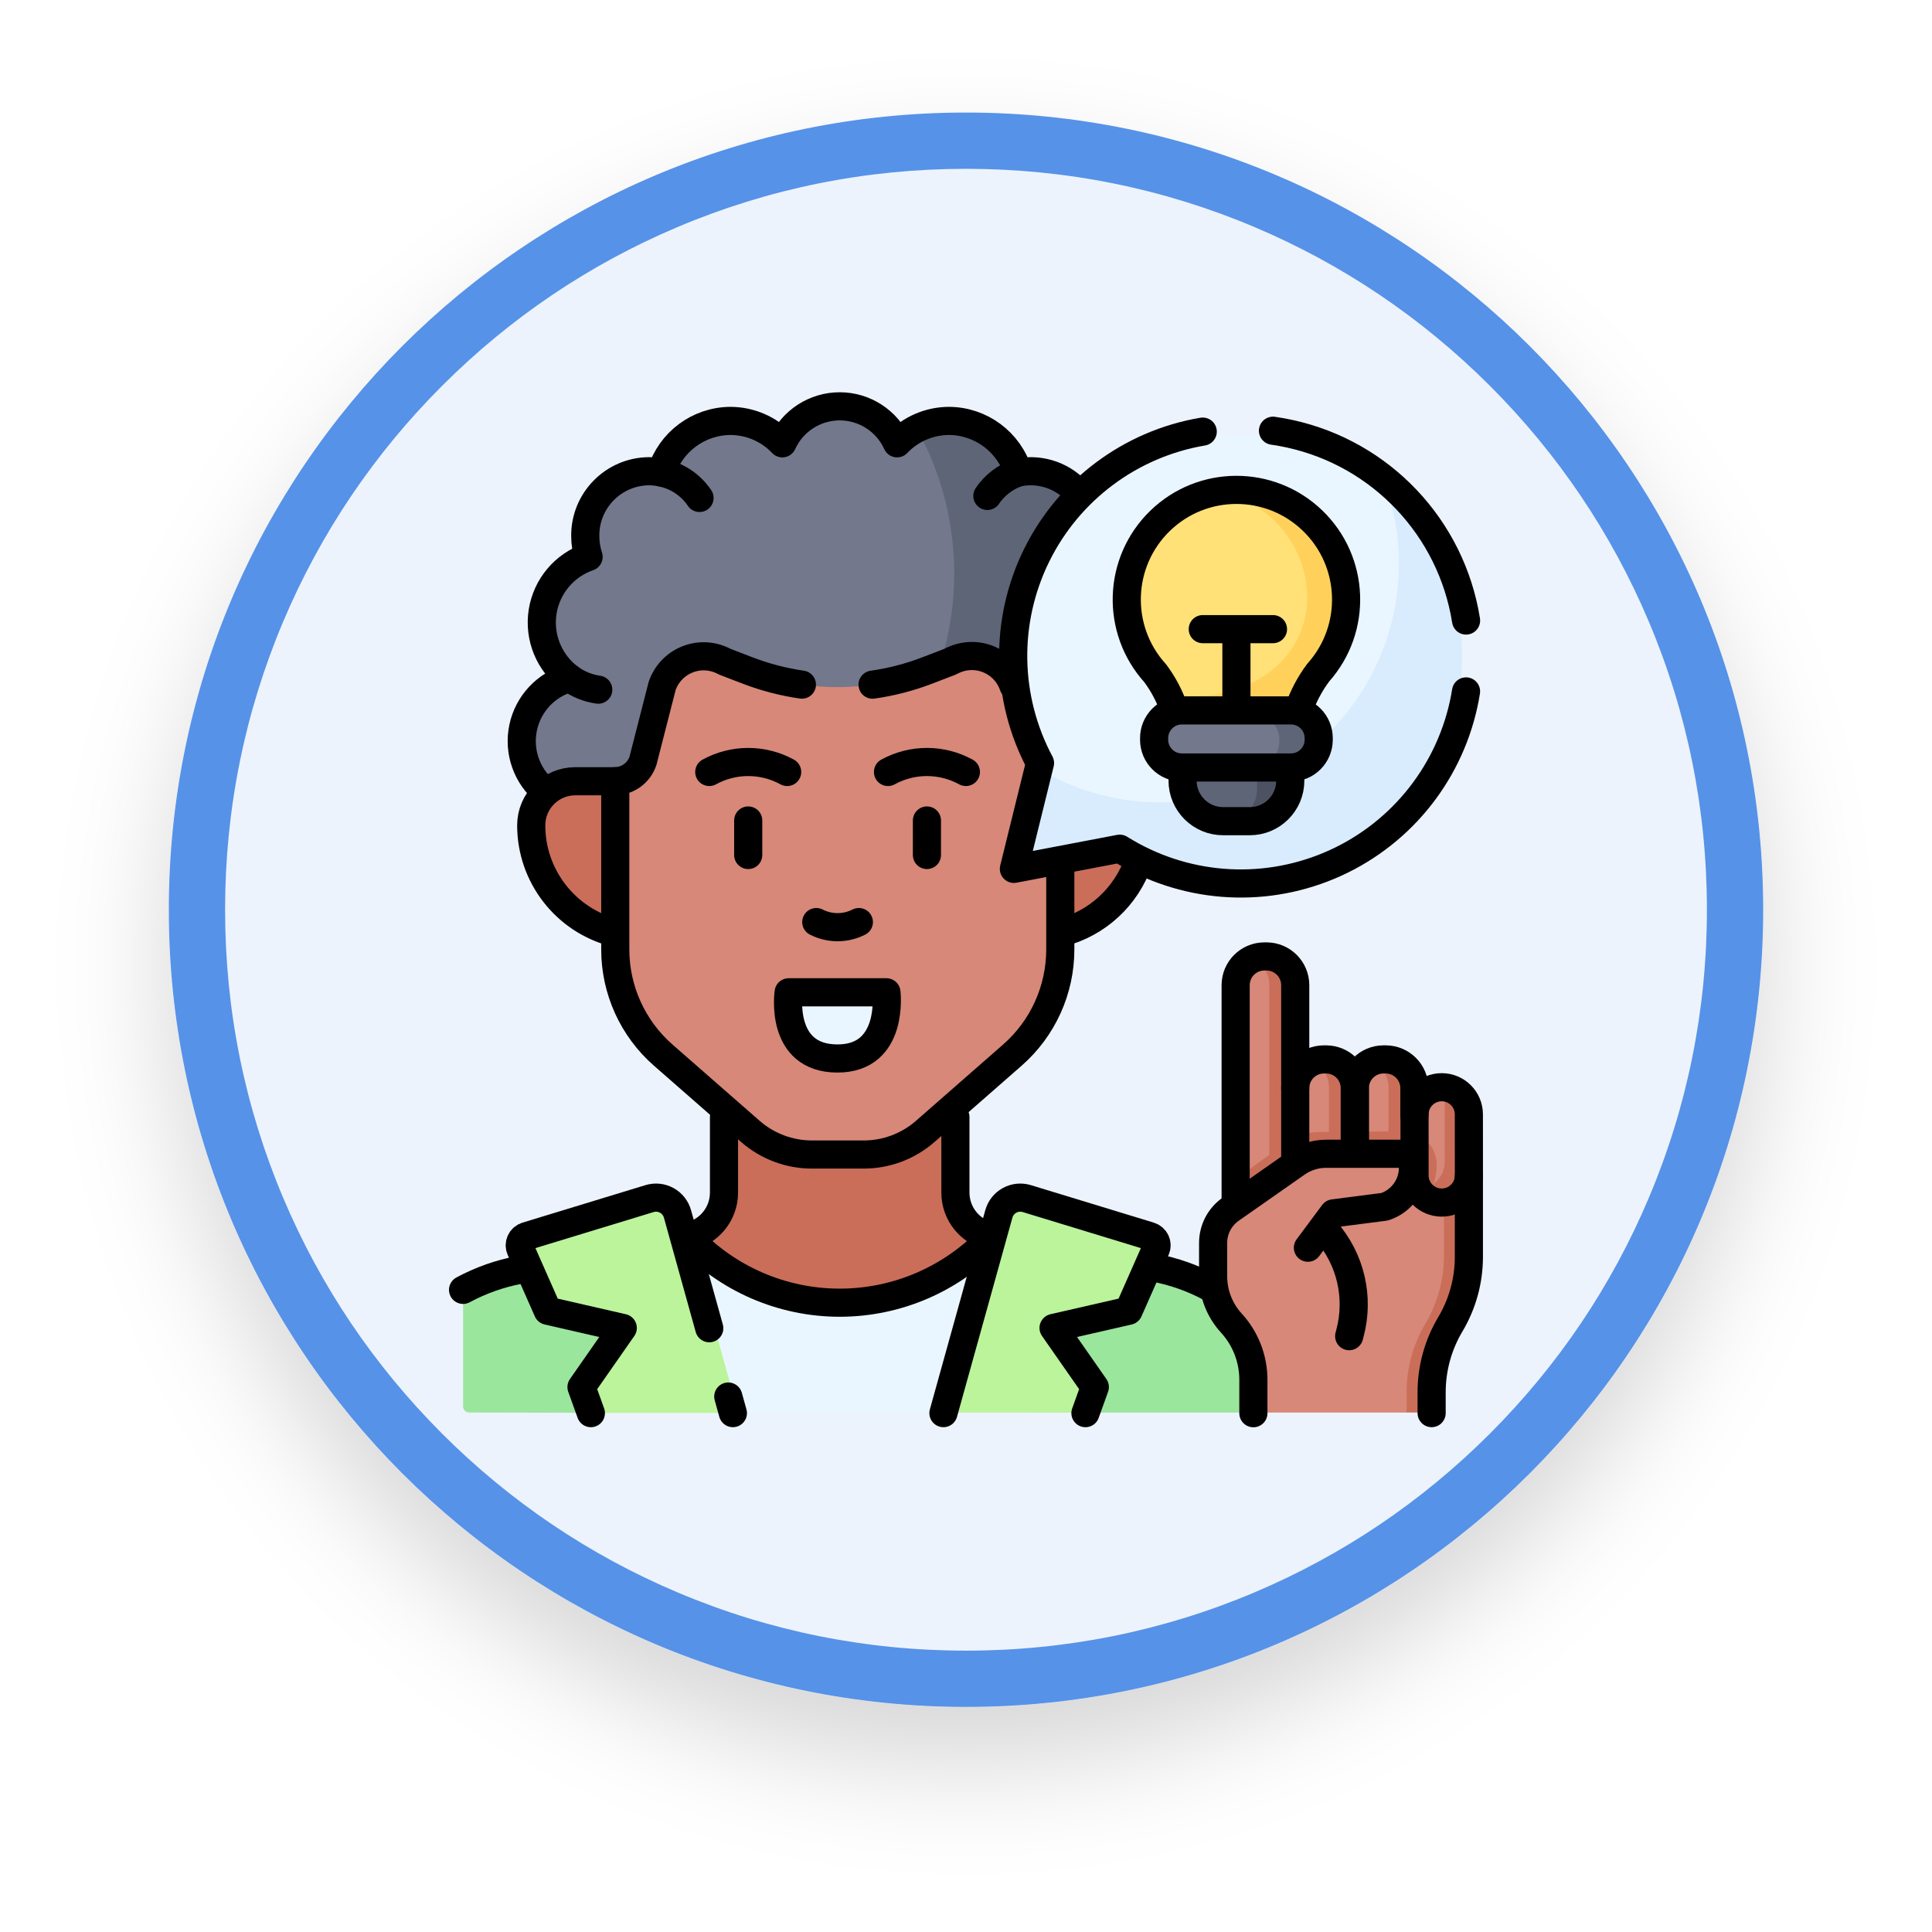
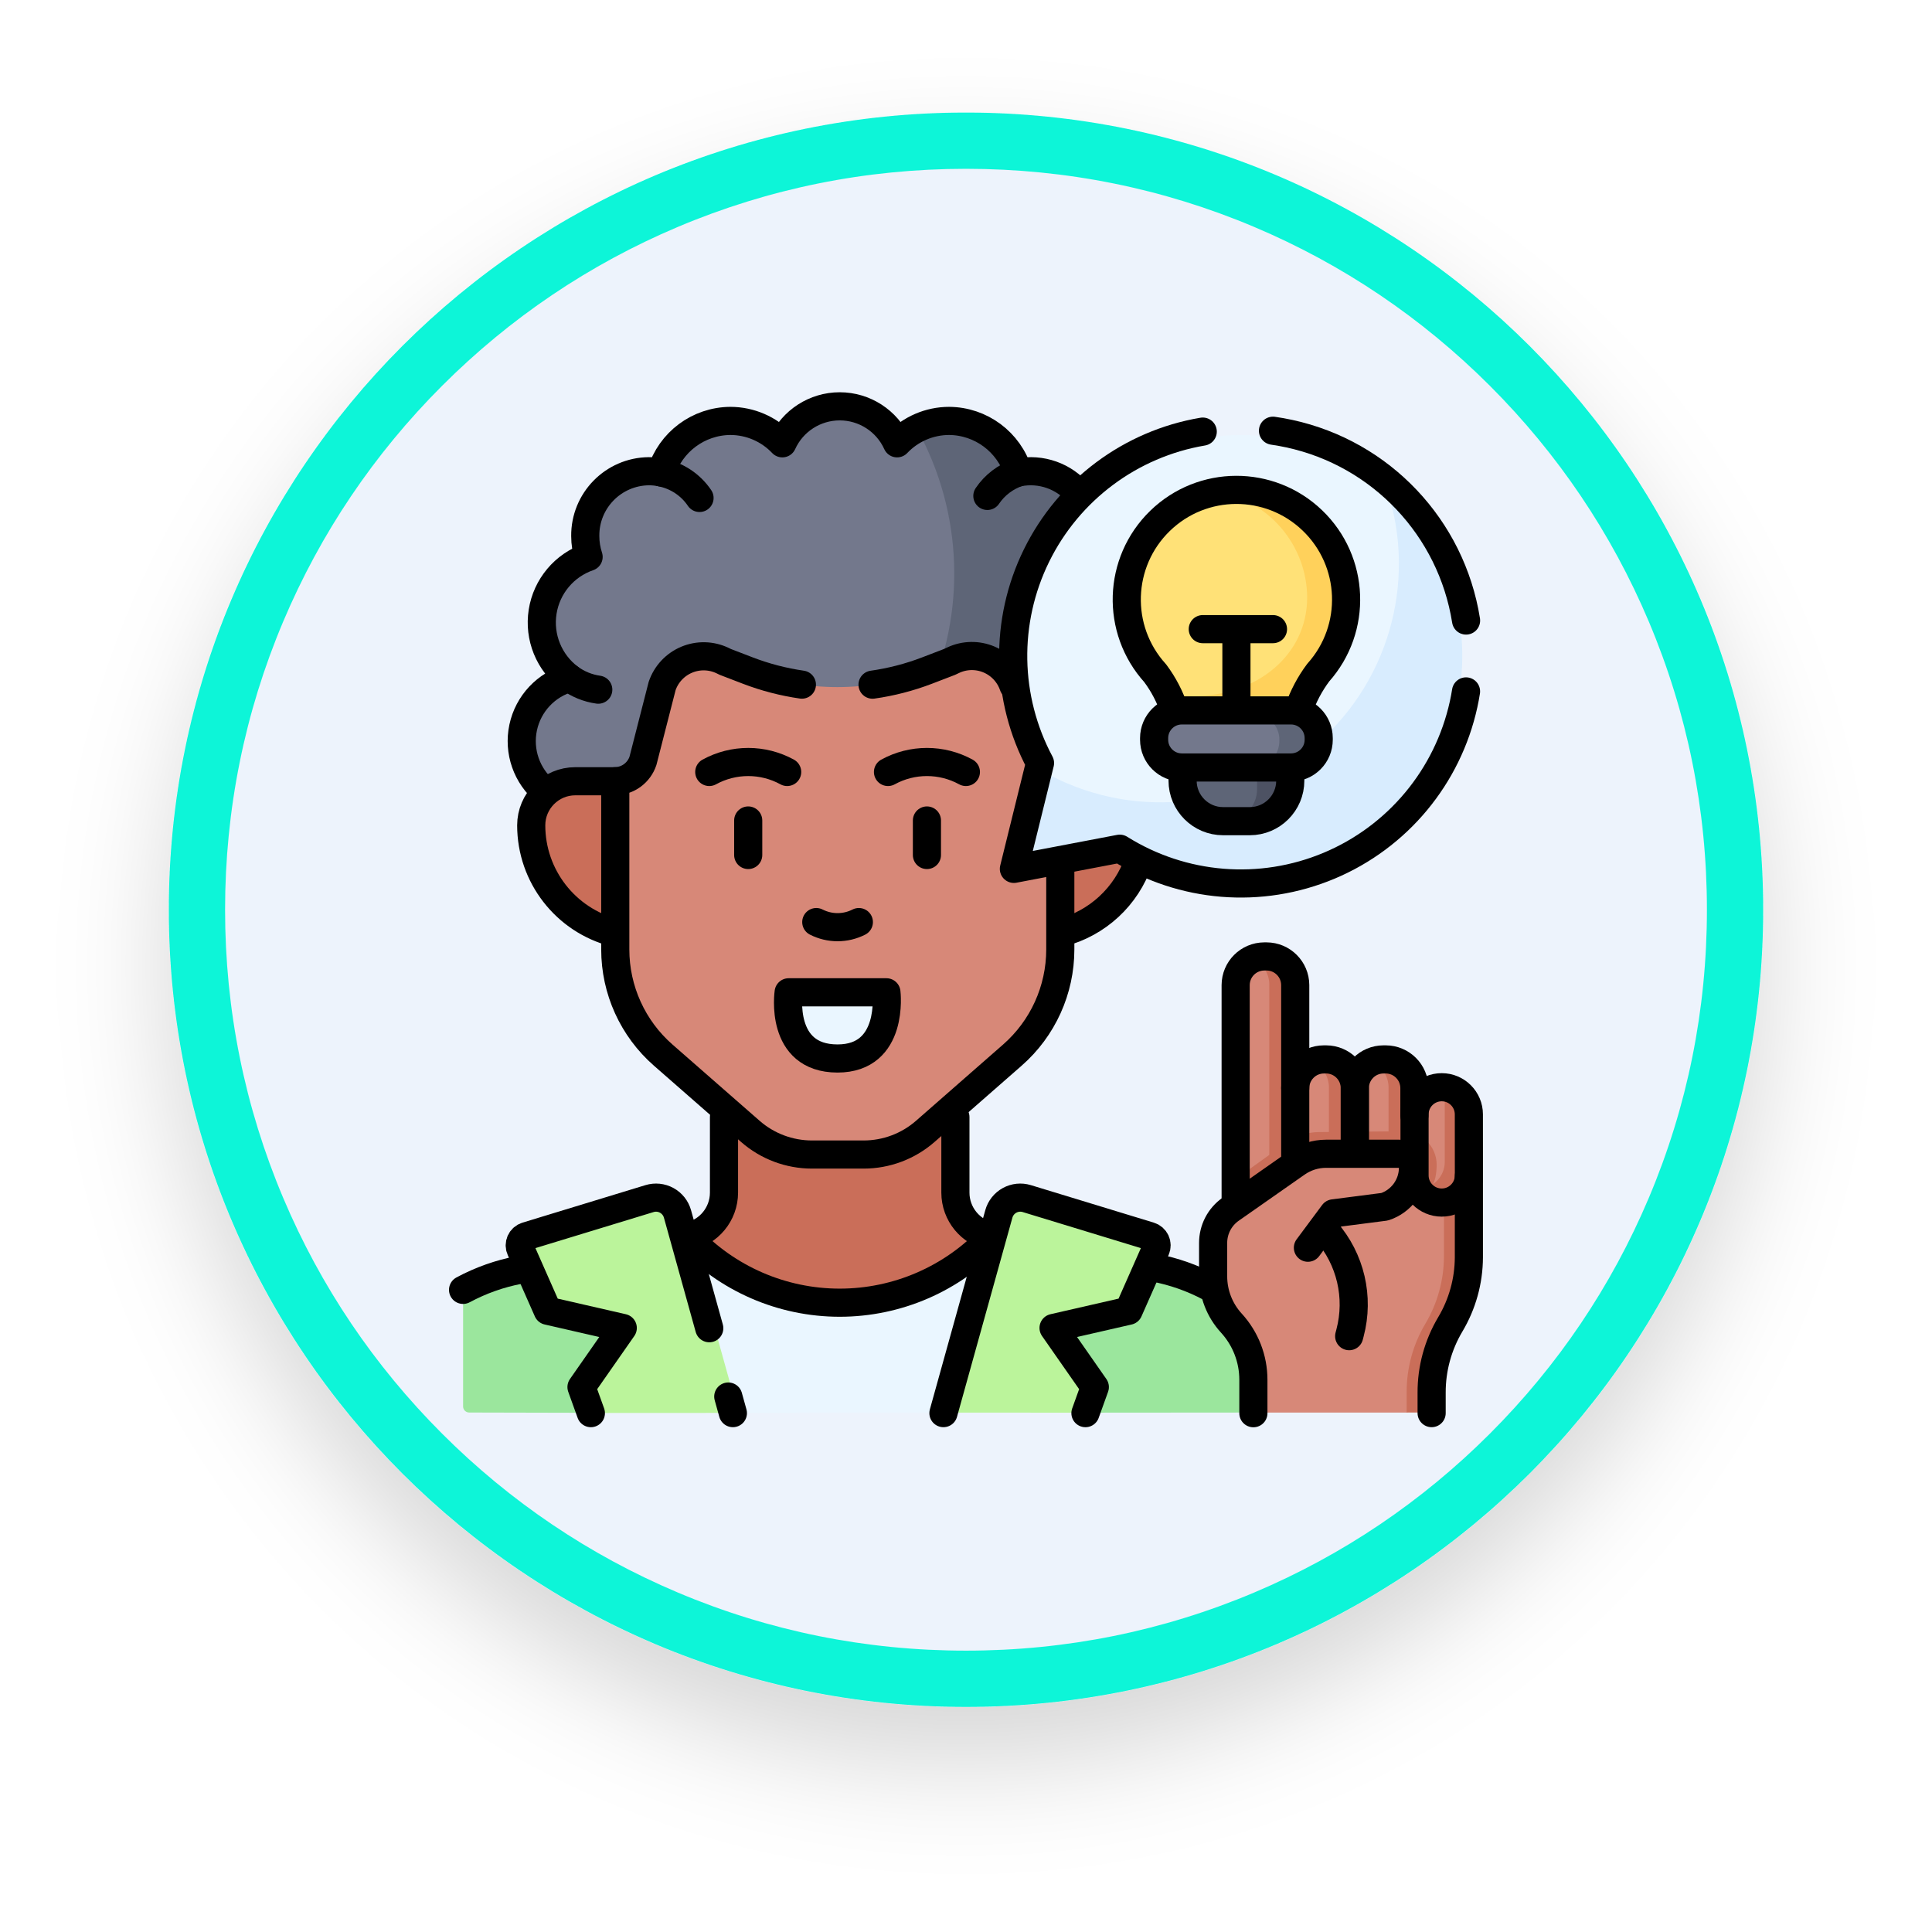
<svg xmlns="http://www.w3.org/2000/svg" width="103" height="103" viewBox="0 0 103 103">
  <defs>
    <filter id="Path_978624" x="0" y="0" width="103" height="103" filterUnits="userSpaceOnUse">
      <feOffset dy="3" input="SourceAlpha" />
      <feGaussianBlur stdDeviation="3" result="blur" />
      <feFlood flood-opacity="0.161" />
      <feComposite operator="in" in2="blur" />
      <feComposite in="SourceGraphic" />
    </filter>
  </defs>
-   <g id="Group_1181681" data-name="Group 1181681" transform="translate(-185 -782)">
+   <g id="Group_1202650" data-name="Group 1202650" transform="translate(-185 -782)">
    <g id="Group_1176377" data-name="Group 1176377" transform="translate(14 -2084)">
      <g id="Group_1176881" data-name="Group 1176881">
        <g id="Group_1175148" data-name="Group 1175148" transform="translate(0 1580)">
          <g id="Group_1173798" data-name="Group 1173798" transform="translate(-3 -3520)">
            <g id="Group_1171925" data-name="Group 1171925" transform="translate(-22 -2246)">
              <g id="Group_1164524" data-name="Group 1164524" transform="translate(205 7058)">
                <g id="Group_1144123" data-name="Group 1144123">
                  <g transform="matrix(1, 0, 0, 1, -9, -6)" filter="url(#Path_978624)">
                    <g id="Path_978624-2" data-name="Path 978624" transform="translate(9 6)" fill="#edf3fc">
                      <path d="M 42.5 83.5 C 36.964 83.5 31.595 82.416 26.541 80.279 C 21.659 78.214 17.274 75.257 13.509 71.491 C 9.743 67.726 6.786 63.341 4.721 58.459 C 2.584 53.405 1.5 48.036 1.5 42.5 C 1.5 36.964 2.584 31.595 4.721 26.541 C 6.786 21.659 9.743 17.274 13.509 13.509 C 17.274 9.743 21.659 6.786 26.541 4.721 C 31.595 2.584 36.964 1.5 42.5 1.5 C 48.036 1.5 53.405 2.584 58.459 4.721 C 63.341 6.786 67.726 9.743 71.491 13.509 C 75.257 17.274 78.214 21.659 80.279 26.541 C 82.416 31.595 83.5 36.964 83.5 42.5 C 83.5 48.036 82.416 53.405 80.279 58.459 C 78.214 63.341 75.257 67.726 71.491 71.491 C 67.726 75.257 63.341 78.214 58.459 80.279 C 53.405 82.416 48.036 83.5 42.5 83.5 Z" stroke="none" />
-                       <path d="M 42.5 3 C 37.166 3 31.994 4.044 27.126 6.103 C 22.422 8.092 18.198 10.941 14.569 14.569 C 10.941 18.198 8.092 22.422 6.103 27.126 C 4.044 31.994 3 37.166 3 42.5 C 3 47.834 4.044 53.006 6.103 57.874 C 8.092 62.578 10.941 66.802 14.569 70.431 C 18.198 74.059 22.422 76.908 27.126 78.897 C 31.994 80.956 37.166 82 42.5 82 C 47.834 82 53.006 80.956 57.874 78.897 C 62.578 76.908 66.802 74.059 70.431 70.431 C 74.059 66.802 76.908 62.578 78.897 57.874 C 80.956 53.006 82 47.834 82 42.5 C 82 37.166 80.956 31.994 78.897 27.126 C 76.908 22.422 74.059 18.198 70.431 14.569 C 66.802 10.941 62.578 8.092 57.874 6.103 C 53.006 4.044 47.834 3 42.5 3 M 42.5 0 C 65.972 0 85 19.028 85 42.5 C 85 65.972 65.972 85 42.5 85 C 19.028 85 0 65.972 0 42.5 C 0 19.028 19.028 0 42.5 0 Z" stroke="none" fill="#5692e8" />
+                       <path d="M 42.5 3 C 37.166 3 31.994 4.044 27.126 6.103 C 22.422 8.092 18.198 10.941 14.569 14.569 C 10.941 18.198 8.092 22.422 6.103 27.126 C 4.044 31.994 3 37.166 3 42.5 C 3 47.834 4.044 53.006 6.103 57.874 C 8.092 62.578 10.941 66.802 14.569 70.431 C 18.198 74.059 22.422 76.908 27.126 78.897 C 31.994 80.956 37.166 82 42.5 82 C 47.834 82 53.006 80.956 57.874 78.897 C 62.578 76.908 66.802 74.059 70.431 70.431 C 74.059 66.802 76.908 62.578 78.897 57.874 C 80.956 53.006 82 47.834 82 42.5 C 82 37.166 80.956 31.994 78.897 27.126 C 76.908 22.422 74.059 18.198 70.431 14.569 C 66.802 10.941 62.578 8.092 57.874 6.103 C 53.006 4.044 47.834 3 42.5 3 M 42.5 0 C 65.972 0 85 19.028 85 42.5 C 85 65.972 65.972 85 42.5 85 C 19.028 85 0 65.972 0 42.5 C 0 19.028 19.028 0 42.5 0 Z" stroke="none" fill="#11f5d8" />
                    </g>
                  </g>
                </g>
              </g>
            </g>
          </g>
        </g>
        <g id="inspire-idea_14781822_1_" data-name="inspire-idea_14781822 (1)" transform="translate(187.939 2880.162)">
          <g id="Group_1173811" data-name="Group 1173811" transform="translate(7.75 7.5)">
            <path id="Path_1030754" data-name="Path 1030754" d="M118.589,346.14v-3.927a2.388,2.388,0,0,0,1.941-2.346v-6.753h12.334v6.753a2.388,2.388,0,0,0,1.941,2.346l.336,3.383Z" transform="translate(-106.619 -297.948)" fill="#ca6e59" />
            <path id="Path_1030755" data-name="Path 1030755" d="M61.637,18.129c0,7.771-4.182,17-14.827,13.948l-8.883-4.04A3.508,3.508,0,0,1,37.7,22.85l.9-.247.62-.617a3.706,3.706,0,0,1,.743-6.358.327.327,0,0,0,.191-.38,3.518,3.518,0,0,1-.1-.828,3.424,3.424,0,0,1,3.387-3.46,3.39,3.39,0,0,1,.659.066,1.608,1.608,0,0,1,.256-.259,1.368,1.368,0,0,0,.568-1.193A3.817,3.817,0,0,1,50.265,9.2a.322.322,0,0,0,.483-.078,3.351,3.351,0,0,1,5.735,0,.322.322,0,0,0,.484.077,3.8,3.8,0,0,1,.761-.505C61.637,9.874,61.637,15.326,61.637,18.129Z" transform="translate(-33.538 -7.5)" fill="#73788c" />
            <path id="Path_1030756" data-name="Path 1030756" d="M154.4,31.762a3.481,3.481,0,0,1-1.267,2.7L142.977,39.98H133.9L130.64,38.5a15.958,15.958,0,0,0,10.919-23.388,3.78,3.78,0,0,1,1.719-.411,3.832,3.832,0,0,1,2.867,1.295l.178.872.646.581a3.388,3.388,0,0,1,.658-.066,3.425,3.425,0,0,1,3.388,3.46,3.537,3.537,0,0,1-.178,1.107,3.7,3.7,0,0,1,1.014,6.459A3.449,3.449,0,0,1,154.4,31.762Z" transform="translate(-117.368 -13.922)" fill="#5e6577" />
            <path id="Path_1030757" data-name="Path 1030757" d="M69.565,200.643a5.913,5.913,0,0,0,4.5-5.742h0a2.351,2.351,0,0,0-2.351-2.351H69.565l-23.685,0H43.726a2.351,2.351,0,0,0-2.351,2.351h0a5.913,5.913,0,0,0,4.5,5.742Z" transform="translate(-37.744 -172.564)" fill="#ca6e59" />
            <path id="Path_1030758" data-name="Path 1030758" d="M100.891,130.963a2.34,2.34,0,0,1,3.055,1.006,9.393,9.393,0,0,0,.783,1.19l.511.679c.216.631.7,3.576,1.365,3.576v8.971a7.483,7.483,0,0,1-2.556,5.633L99.4,156.085a4.988,4.988,0,0,1-3.284,1.233H93.362a4.988,4.988,0,0,1-3.284-1.233l-4.647-4.067a7.483,7.483,0,0,1-2.556-5.633v-8.971a1.588,1.588,0,0,0,1.476-1.085l1.023-3.993a2.339,2.339,0,0,1,3.222-1.352l.149.072,1.2.461a13.329,13.329,0,0,0,9.538,0l1.2-.461Z" transform="translate(-74.762 -117.43)" fill="#d78878" />
            <path id="Path_1030759" data-name="Path 1030759" d="M170.8,300.289c-2.562,0-2.676-2.365-2.633-3.223a.323.323,0,0,1,.324-.306H173.1a.323.323,0,0,1,.324.314C173.449,297.939,173.279,300.289,170.8,300.289Z" transform="translate(-150.838 -265.52)" fill="#eaf6ff" />
            <path id="Path_1030760" data-name="Path 1030760" d="M14.853,440.135l-6.779-.016a.324.324,0,0,1-.324-.324v-6.019a.325.325,0,0,1,.174-.288,10.474,10.474,0,0,1,2.824-.972l.781-.157,6.889,2.555Z" transform="translate(-7.75 -386.476)" fill="#9be69d" />
            <path id="Path_1030761" data-name="Path 1030761" d="M298.68,435.424l-2.615,4.267-9.027.007-3.266-5.719c.036-.037,6.6-2.1,6.6-2.1l.446.085A10.477,10.477,0,0,1,293.772,433Z" transform="translate(-253.962 -386.047)" fill="#9be69d" />
            <path id="Path_1030762" data-name="Path 1030762" d="M123.119,418.39l.986,4.955-3.565,4.316-10.827.012-4.107-4.527,1.532-4.732A11.089,11.089,0,0,0,123.119,418.39Z" transform="translate(-95.039 -374.014)" fill="#eaf6ff" />
            <path id="Path_1030763" data-name="Path 1030763" d="M49.814,409.6l-2.949-10.6a1.187,1.187,0,0,0-1.489-.817l-6.556,2a.514.514,0,0,0-.321.7l1.383,3.131a.324.324,0,0,0,.224.185l3.369.773a.324.324,0,0,1,.193.5l-1.828,2.62a.324.324,0,0,0-.039.295l.44,1.217Z" transform="translate(-35.139 -355.937)" fill="#bbf49b" />
            <path id="Path_1030764" data-name="Path 1030764" d="M243.879,409.38l2.953-10.616a1.186,1.186,0,0,1,1.489-.817l6.556,2a.515.515,0,0,1,.321.7l-1.383,3.132a.324.324,0,0,1-.224.185l-3.37.773a.324.324,0,0,0-.193.5l1.829,2.621a.324.324,0,0,1,.039.295l-.442,1.232Z" transform="translate(-218.377 -355.733)" fill="#bbf49b" />
            <g id="Group_1173808" data-name="Group 1173808" transform="translate(39.979 29.297)">
              <path id="Path_1030765" data-name="Path 1030765" d="M390.766,387.922v4.153a12.65,12.65,0,0,1-.285,2.518,8.841,8.841,0,0,1-1.023,1.841c-.654,1.1-.368,2.236-.364,3.517l-.83.531h-8.185V398.7a4.466,4.466,0,0,0-1.175-3.019,3.7,3.7,0,0,1-.971-2.495V391.4a2.19,2.19,0,0,1,.935-1.795Z" transform="translate(-377.933 -376.134)" fill="#d78878" />
              <g id="Group_1173807" data-name="Group 1173807" transform="translate(9.989 6.973)">
                <path id="Path_1030766" data-name="Path 1030766" d="M473.269,344.047v4.118a.864.864,0,0,1-.347.773c-.259.259-1.17-.137-1.565-.134l-.7-.753-.228-2.677.747-.577a1.448,1.448,0,0,1,1.41-1.446C473.058,343.527,473.269,343.771,473.269,344.047Z" transform="translate(-470.425 -343.35)" fill="#d78878" />
                <path id="Path_1030767" data-name="Path 1030767" d="M481.768,344.787v3.254a1.449,1.449,0,0,1-2.621.851l-.093-.1a1.449,1.449,0,0,0,1.436-1.449v-3.251a1.44,1.44,0,0,0-.211-.753h.039A1.448,1.448,0,0,1,481.768,344.787Z" transform="translate(-478.122 -343.34)" fill="#ca6e59" />
              </g>
              <path id="Path_1030768" data-name="Path 1030768" d="M476.862,386.87V391.2a7.062,7.062,0,0,1-.994,3.613,7.067,7.067,0,0,0-.992,3.64l0,.763a.324.324,0,0,1-.324.325h-1l0-1.089a7.078,7.078,0,0,1,.994-3.64,7.062,7.062,0,0,0,.994-3.612v-4.145Z" transform="translate(-463.227 -375.195)" fill="#ca6e59" />
              <path id="Path_1030769" data-name="Path 1030769" d="M391.54,281.421v11.7c0,.84-1.375,1.527-2.215,1.527l.714-1.908-.988-.939V281.421a1.529,1.529,0,0,1,.9-1.391A1.412,1.412,0,0,1,391.54,281.421Z" transform="translate(-387.851 -279.894)" fill="#d78878" />
              <path id="Path_1030770" data-name="Path 1030770" d="M417.824,332.242v3.838c0,.619-1,1.154-1.536,1.393a1.531,1.531,0,0,1-.9-1.393l-.373-.083v-3.624l.373-.132a1.53,1.53,0,0,1,.9-1.392C417.569,331.014,417.824,331.624,417.824,332.242Z" transform="translate(-411.007 -325.225)" fill="#d78878" />
              <path id="Path_1030771" data-name="Path 1030771" d="M447.431,332.242v4.07c0,.618-1.117,1.153-1.649,1.392a1.529,1.529,0,0,1-.9-1.392l-.364-.232v-3.673l.364-.165a1.53,1.53,0,0,1,.9-1.392C447.23,331.047,447.431,331.624,447.431,332.242Z" transform="translate(-437.323 -325.225)" fill="#d78878" />
              <path id="Path_1030772" data-name="Path 1030772" d="M399.67,280.3v11.076a.691.691,0,0,1-1.376,0V280.3a1.531,1.531,0,0,0-.9-1.391,1.5,1.5,0,0,1,.626-.136h.122A1.531,1.531,0,0,1,399.67,280.3Z" transform="translate(-395.292 -278.77)" fill="#ca6e59" />
              <path id="Path_1030773" data-name="Path 1030773" d="M429.107,331.127v3.838a1.532,1.532,0,0,1-1.527,1.528h-.123a1.492,1.492,0,0,1-.623-.135,1.531,1.531,0,0,0,.9-1.393v-3.838a1.531,1.531,0,0,0-.9-1.392,1.492,1.492,0,0,1,.623-.135h.123A1.532,1.532,0,0,1,429.107,331.127Z" transform="translate(-421.553 -324.11)" fill="#ca6e59" />
              <path id="Path_1030774" data-name="Path 1030774" d="M458.527,331.127v4.07A1.532,1.532,0,0,1,457,336.725h-.122a1.488,1.488,0,0,1-.623-.135,1.529,1.529,0,0,0,.9-1.392v-4.07a1.531,1.531,0,0,0-.9-1.392,1.489,1.489,0,0,1,.623-.135H457A1.533,1.533,0,0,1,458.527,331.127Z" transform="translate(-447.795 -324.11)" fill="#ca6e59" />
              <path id="Path_1030775" data-name="Path 1030775" d="M399.774,367.156a3.284,3.284,0,0,1-.07.672c-.284,1.358-2.3,1.527-3.737,1.676a4.569,4.569,0,0,0-2.707-.369c-.856.265-1.394,1.64-1.407,1.631l-2.8-1.467v-1.381l2.707-1.946a3.033,3.033,0,0,1,1.733-.564l4.494-.042A1.792,1.792,0,0,1,399.774,367.156Z" transform="translate(-387.849 -356.014)" fill="#ca6e59" />
              <path id="Path_1030776" data-name="Path 1030776" d="M390.712,381.188l1.279-1.721a.324.324,0,0,1,.221-.128l2.763-.335a2.193,2.193,0,0,0,1.512-2.1.738.738,0,0,0-.742-.722h-4.066a2.745,2.745,0,0,0-1.575.5l-3.509,2.456Z" transform="translate(-385.66 -365.659)" fill="#d78878" />
            </g>
            <g id="Group_1173810" data-name="Group 1173810" transform="translate(29.674 1.527)">
              <path id="Path_1030777" data-name="Path 1030777" d="M304.179,30.288a12.581,12.581,0,0,1-12.492,12.775c-2.279,0-7.282-1.672-7.933-3.489l.123-.5a.321.321,0,0,0-.028-.226,11.793,11.793,0,0,1,18.26-14.276A11.194,11.194,0,0,1,304.179,30.288Z" transform="translate(-282.517 -21.635)" fill="#eaf6ff" />
              <path id="Path_1030778" data-name="Path 1030778" d="M307.055,60.208a11.811,11.811,0,0,1-17.7,7.542.322.322,0,0,0-.229-.042l-4.863.927a.325.325,0,0,1-.376-.4l1.081-4.374a12.717,12.717,0,0,0,18.355-15A11.764,11.764,0,0,1,307.055,60.208Z" transform="translate(-283.73 -45.924)" fill="#d8ecfe" />
              <g id="Group_1173809" data-name="Group 1173809" transform="translate(5.707 2.938)">
                <path id="Path_1030779" data-name="Path 1030779" d="M346.138,55.573c0,3.16-3.319,6.216-6.544,6.216-.489,0-1.018.332-1.872-.929a6.871,6.871,0,0,0-.845-1.486,5.853,5.853,0,0,1,3.3-9.692C344.611,49.682,346.138,52.763,346.138,55.573Z" transform="translate(-335.361 -49.591)" fill="#ffe177" />
                <path id="Path_1030780" data-name="Path 1030780" d="M365.092,54.69a5.833,5.833,0,0,1-1.489,3.9,7.067,7.067,0,0,0-1.417,4.214v.366l-5.893.019v-.323a9.892,9.892,0,0,0-.724-3.22,5.927,5.927,0,0,0,1.418.17c3.225,0,6.018-2.1,6.018-5.26a5.755,5.755,0,0,0-4.8-5.629,5.858,5.858,0,0,1,6.887,5.762Z" transform="translate(-353.386 -48.837)" fill="#ffd15b" />
                <path id="Path_1030781" data-name="Path 1030781" d="M366.924,179.51l.916,1.789c0,.971-.582,1.789-2.673,1.789h-.459a1.757,1.757,0,0,1-1.757-1.757V179.51h3.973Z" transform="translate(-359.971 -165.398)" fill="#5e6577" />
                <path id="Path_1030782" data-name="Path 1030782" d="M387,179.511v1.821a1.757,1.757,0,0,1-1.757,1.757h-1.773a1.757,1.757,0,0,0,1.757-1.757v-1.821Z" transform="translate(-378.278 -165.398)" fill="#4d5263" />
                <path id="Path_1030783" data-name="Path 1030783" d="M354.481,160.614c0,.389.236.83,0,1.085a7.077,7.077,0,0,1-2.349.557h-4.323a1.36,1.36,0,0,1-1.3-1.409,1.468,1.468,0,0,1,.382-1,1.258,1.258,0,0,1,.923-.412h4.323C352.852,159.439,354.481,159.836,354.481,160.614Z" transform="translate(-345.301 -147.494)" fill="#73788c" />
                <path id="Path_1030784" data-name="Path 1030784" d="M402.283,160.849a1.466,1.466,0,0,1-.382,1,1.258,1.258,0,0,1-.923.412h-2.367a1.256,1.256,0,0,0,.923-.412,1.466,1.466,0,0,0,.382-1,1.36,1.36,0,0,0-1.3-1.41h2.367A1.36,1.36,0,0,1,402.283,160.849Z" transform="translate(-391.78 -147.494)" fill="#5e6577" />
              </g>
            </g>
          </g>
          <g id="Group_1173820" data-name="Group 1173820" transform="translate(7.75 7.5)">
            <g id="Group_1173812" data-name="Group 1173812" transform="translate(3.632 19.988)">
              <path id="Path_1030785" data-name="Path 1030785" d="M45.826,200.657a5.913,5.913,0,0,1-4.45-5.729h0a2.351,2.351,0,0,1,2.351-2.351H45.88" transform="translate(-41.376 -192.577)" fill="none" stroke="#000" stroke-linecap="round" stroke-linejoin="round" stroke-miterlimit="10" stroke-width="1.5" />
              <path id="Path_1030786" data-name="Path 1030786" d="M307.173,232.041a5.923,5.923,0,0,1-4.116,3.811" transform="translate(-274.796 -227.779)" fill="none" stroke="#000" stroke-linecap="round" stroke-linejoin="round" stroke-miterlimit="10" stroke-width="1.5" />
            </g>
            <path id="Path_1030787" data-name="Path 1030787" d="M209.872,132.269a13.326,13.326,0,0,0,2.9-.75l1.2-.461.2-.094a2.339,2.339,0,0,1,3.208,1.359" transform="translate(-188.043 -117.43)" fill="none" stroke="#000" stroke-linecap="round" stroke-linejoin="round" stroke-miterlimit="10" stroke-width="1.5" />
            <path id="Path_1030788" data-name="Path 1030788" d="M106.6,141.905v4.612a7.483,7.483,0,0,1-2.556,5.633L99.4,156.217a4.988,4.988,0,0,1-3.284,1.233H93.362a4.988,4.988,0,0,1-3.284-1.233l-4.647-4.067a7.483,7.483,0,0,1-2.556-5.633v-8.97a1.588,1.588,0,0,0,1.476-1.085l1.023-3.993a2.339,2.339,0,0,1,3.222-1.352l.149.072,1.2.461a13.32,13.32,0,0,0,2.879.748" transform="translate(-74.762 -117.561)" fill="none" stroke="#000" stroke-linecap="round" stroke-linejoin="round" stroke-miterlimit="10" stroke-width="1.5" />
            <g id="Group_1173814" data-name="Group 1173814" transform="translate(13.124 18.962)">
              <g id="Group_1173813" data-name="Group 1173813">
                <path id="Path_1030789" data-name="Path 1030789" d="M184.359,262.089a2.5,2.5,0,0,1-2.27,0" transform="translate(-176.384 -253.555)" fill="none" stroke="#000" stroke-linecap="round" stroke-linejoin="round" stroke-miterlimit="10" stroke-width="1.5" />
                <path id="Path_1030790" data-name="Path 1030790" d="M133.419,183.605a4.319,4.319,0,0,0-4.153,0" transform="translate(-129.266 -183.073)" fill="none" stroke="#000" stroke-linecap="round" stroke-linejoin="round" stroke-miterlimit="10" stroke-width="1.5" />
                <path id="Path_1030791" data-name="Path 1030791" d="M221.639,183.605a4.319,4.319,0,0,0-4.153,0" transform="translate(-207.958 -183.073)" fill="none" stroke="#000" stroke-linecap="round" stroke-linejoin="round" stroke-miterlimit="10" stroke-width="1.5" />
                <line id="Line_813" data-name="Line 813" y1="1.84" transform="translate(11.604 3.118)" fill="none" stroke="#000" stroke-linecap="round" stroke-linejoin="round" stroke-miterlimit="10" stroke-width="1.5" />
                <line id="Line_814" data-name="Line 814" y1="1.84" transform="translate(2.076 3.118)" fill="none" stroke="#000" stroke-linecap="round" stroke-linejoin="round" stroke-miterlimit="10" stroke-width="1.5" />
              </g>
              <path id="Path_1030792" data-name="Path 1030792" d="M170.8,300.289c-3.13,0-2.606-3.529-2.606-3.529h5.213S173.838,300.289,170.8,300.289Z" transform="translate(-163.962 -284.482)" fill="none" stroke="#000" stroke-linecap="round" stroke-linejoin="round" stroke-miterlimit="10" stroke-width="1.5" />
            </g>
            <path id="Path_1030793" data-name="Path 1030793" d="M66.375,12.171a3.339,3.339,0,0,0-3.233-1.145,3.887,3.887,0,0,0-3.691-2.748,3.825,3.825,0,0,0-2.773,1.194,3.358,3.358,0,0,0-6.117,0,3.825,3.825,0,0,0-2.773-1.194A3.887,3.887,0,0,0,44.1,11.026a3.337,3.337,0,0,0-.659-.066,3.424,3.424,0,0,0-3.387,3.46,3.521,3.521,0,0,0,.178,1.107,3.7,3.7,0,0,0-1.014,6.46,3.49,3.49,0,0,0-1.285,6.051" transform="translate(-33.541 -7.5)" fill="none" stroke="#000" stroke-linecap="round" stroke-linejoin="round" stroke-miterlimit="10" stroke-width="1.5" />
            <path id="Path_1030794" data-name="Path 1030794" d="M61.855,142.26a3.39,3.39,0,0,1-1.528-.619" transform="translate(-54.649 -127.154)" fill="none" stroke="#000" stroke-linecap="round" stroke-linejoin="round" stroke-miterlimit="10" stroke-width="1.5" />
            <path id="Path_1030795" data-name="Path 1030795" d="M105.6,40.2a3.214,3.214,0,0,1,2.037,1.353" transform="translate(-95.032 -36.668)" fill="none" stroke="#000" stroke-linecap="round" stroke-linejoin="round" stroke-miterlimit="10" stroke-width="1.5" />
            <path id="Path_1030796" data-name="Path 1030796" d="M268.182,40.183a3.219,3.219,0,0,0-1.636,1.247" transform="translate(-238.596 -36.653)" fill="none" stroke="#000" stroke-linecap="round" stroke-linejoin="round" stroke-miterlimit="10" stroke-width="1.5" />
            <path id="Path_1030797" data-name="Path 1030797" d="M303.437,33.851q-.054.342-.129.685a12.158,12.158,0,0,1-18.332,7.7l-5.644,1.076,1.393-5.642A12.127,12.127,0,0,1,289.4,20" transform="translate(-249.968 -18.652)" fill="none" stroke="#000" stroke-linecap="round" stroke-linejoin="round" stroke-miterlimit="10" stroke-width="1.5" />
            <path id="Path_1030798" data-name="Path 1030798" d="M407.545,19.544q.436.062.873.157a12.141,12.141,0,0,1,9.421,9.962" transform="translate(-364.368 -18.243)" fill="none" stroke="#000" stroke-linecap="round" stroke-linejoin="round" stroke-miterlimit="10" stroke-width="1.5" />
            <g id="Group_1173815" data-name="Group 1173815" transform="translate(35.381 4.467)">
              <path id="Path_1030799" data-name="Path 1030799" d="M337.9,60.606a6.9,6.9,0,0,0-1.03-1.982,5.847,5.847,0,1,1,8.692-.03,7.211,7.211,0,0,0-1.048,1.988" transform="translate(-335.355 -48.863)" fill="none" stroke="#000" stroke-linecap="round" stroke-linejoin="round" stroke-miterlimit="10" stroke-width="1.5" />
              <line id="Line_815" data-name="Line 815" y1="4.299" transform="translate(5.847 7.421)" fill="none" stroke="#000" stroke-linecap="round" stroke-linejoin="round" stroke-miterlimit="10" stroke-width="1.5" />
              <path id="Path_1030800" data-name="Path 1030800" d="M368.659,186.134v.665a2.16,2.16,0,0,1-2.16,2.16h-1.421a2.16,2.16,0,0,1-2.16-2.16v-.665" transform="translate(-359.941 -171.309)" fill="none" stroke="#000" stroke-linecap="round" stroke-linejoin="round" stroke-miterlimit="10" stroke-width="1.5" />
              <path id="Path_1030801" data-name="Path 1030801" d="M356.164,160.639h-5.819a1.478,1.478,0,0,1-1.478-1.478v-.087a1.478,1.478,0,0,1,1.478-1.478h5.819a1.478,1.478,0,0,1,1.478,1.478v.087A1.478,1.478,0,0,1,356.164,160.639Z" transform="translate(-347.408 -145.852)" fill="none" stroke="#000" stroke-linecap="round" stroke-linejoin="round" stroke-miterlimit="10" stroke-width="1.5" />
              <line id="Line_816" data-name="Line 816" x2="3.743" transform="translate(4.053 7.412)" fill="none" stroke="#000" stroke-linecap="round" stroke-linejoin="round" stroke-miterlimit="10" stroke-width="1.5" />
            </g>
            <path id="Path_1030802" data-name="Path 1030802" d="M346.53,432.2l.271.052a10.459,10.459,0,0,1,2.951,1.039" transform="translate(-309.942 -386.328)" fill="none" stroke="#000" stroke-linecap="round" stroke-linejoin="round" stroke-miterlimit="10" stroke-width="1.5" />
            <path id="Path_1030803" data-name="Path 1030803" d="M250.768,358.351v4.027a2.388,2.388,0,0,0,1.941,2.346" transform="translate(-224.522 -320.46)" fill="none" stroke="#000" stroke-linecap="round" stroke-linejoin="round" stroke-miterlimit="10" stroke-width="1.5" />
            <path id="Path_1030804" data-name="Path 1030804" d="M118.589,417.362h0a11.092,11.092,0,0,0,16.216,0h0" transform="translate(-106.619 -373.097)" fill="none" stroke="#000" stroke-linecap="round" stroke-linejoin="round" stroke-miterlimit="10" stroke-width="1.5" />
            <path id="Path_1030805" data-name="Path 1030805" d="M11.173,366.415l-.425.085a10.457,10.457,0,0,0-3,1.064m13.911-9.213v4.027a2.388,2.388,0,0,1-1.941,2.346l-.124.024" transform="translate(-7.75 -320.46)" fill="none" stroke="#000" stroke-linecap="round" stroke-linejoin="round" stroke-miterlimit="10" stroke-width="1.5" />
            <g id="Group_1173816" data-name="Group 1173816" transform="translate(3.019 42.187)">
              <path id="Path_1030806" data-name="Path 1030806" d="M45.808,405.086l-1.695-6.094a1.187,1.187,0,0,0-1.489-.817l-6.556,2a.514.514,0,0,0-.321.7l1.449,3.28,4,.917-2.2,3.151.5,1.39" transform="translate(-35.703 -398.124)" fill="none" stroke="#000" stroke-linecap="round" stroke-linejoin="round" stroke-miterlimit="10" stroke-width="1.5" />
              <line id="Line_817" data-name="Line 817" x1="0.246" y1="0.884" transform="translate(11.118 10.604)" fill="none" stroke="#000" stroke-linecap="round" stroke-linejoin="round" stroke-miterlimit="10" stroke-width="1.5" />
              <path id="Path_1030807" data-name="Path 1030807" d="M244.868,409.613l2.954-10.62a1.186,1.186,0,0,1,1.489-.817l6.556,2a.515.515,0,0,1,.321.7l-1.449,3.28-4,.916,2.2,3.152-.5,1.39" transform="translate(-222.279 -398.125)" fill="none" stroke="#000" stroke-linecap="round" stroke-linejoin="round" stroke-miterlimit="10" stroke-width="1.5" />
            </g>
            <g id="Group_1173819" data-name="Group 1173819" transform="translate(39.986 29.328)">
              <g id="Group_1173817" data-name="Group 1173817" transform="translate(10.736 6.973)">
                <path id="Path_1030808" data-name="Path 1030808" d="M480.31,345.073a1.447,1.447,0,0,0-1.447-1.447h0a1.449,1.449,0,0,0-1.449,1.449v3.251a1.449,1.449,0,0,0,1.449,1.449h0a1.449,1.449,0,0,0,1.449-1.449Z" transform="translate(-477.412 -343.626)" fill="none" stroke="#000" stroke-linecap="round" stroke-linejoin="round" stroke-miterlimit="10" stroke-width="1.5" />
                <path id="Path_1030809" data-name="Path 1030809" d="M490.831,400.563" transform="translate(-489.382 -394.414)" fill="none" stroke="#000" stroke-linecap="round" stroke-linejoin="round" stroke-miterlimit="10" stroke-width="1.5" />
              </g>
              <g id="Group_1173818" data-name="Group 1173818" transform="translate(11.649 11.715)">
                <path id="Path_1030810" data-name="Path 1030810" d="M487.844,387.53v4.331a7.035,7.035,0,0,1-.993,3.573h0a7.07,7.07,0,0,0-.993,3.639l0,1.089" transform="translate(-485.858 -387.53)" fill="none" stroke="#000" stroke-linecap="round" stroke-linejoin="round" stroke-miterlimit="10" stroke-width="1.5" />
              </g>
              <path id="Path_1030811" data-name="Path 1030811" d="M433.859,414.75a5.925,5.925,0,0,1,1.265,5.417l-.045.173" transform="translate(-427.826 -400.095)" fill="none" stroke="#000" stroke-linecap="round" stroke-linejoin="round" stroke-miterlimit="10" stroke-width="1.5" />
              <path id="Path_1030812" data-name="Path 1030812" d="M389.115,292.275V280.584a1.532,1.532,0,0,1,1.527-1.527h.122a1.532,1.532,0,0,1,1.527,1.527v9.5" transform="translate(-387.914 -279.057)" fill="none" stroke="#000" stroke-linecap="round" stroke-linejoin="round" stroke-miterlimit="10" stroke-width="1.5" />
              <path id="Path_1030813" data-name="Path 1030813" d="M418.532,331.42a1.532,1.532,0,0,1,1.527-1.527h.122a1.532,1.532,0,0,1,1.527,1.527V334.9" transform="translate(-414.155 -324.403)" fill="none" stroke="#000" stroke-linecap="round" stroke-linejoin="round" stroke-miterlimit="10" stroke-width="1.5" />
              <path id="Path_1030814" data-name="Path 1030814" d="M447.947,334.859V331.42a1.532,1.532,0,0,1,1.527-1.527h.123a1.532,1.532,0,0,1,1.527,1.527v1.458" transform="translate(-440.393 -324.403)" fill="none" stroke="#000" stroke-linecap="round" stroke-linejoin="round" stroke-miterlimit="10" stroke-width="1.5" />
              <path id="Path_1030815" data-name="Path 1030815" d="M383.052,381.477l1.362-1.832,2.728-.352a2.193,2.193,0,0,0,1.512-2.083.742.742,0,0,0-.743-.742h-3.893a2.744,2.744,0,0,0-1.575.5l-3.509,2.456a2.192,2.192,0,0,0-.935,1.8V383a3.692,3.692,0,0,0,.971,2.495,4.468,4.468,0,0,1,1.175,3.019V390.3" transform="translate(-377.999 -365.948)" fill="none" stroke="#000" stroke-linecap="round" stroke-linejoin="round" stroke-miterlimit="10" stroke-width="1.5" />
            </g>
          </g>
        </g>
      </g>
    </g>
  </g>
</svg>
